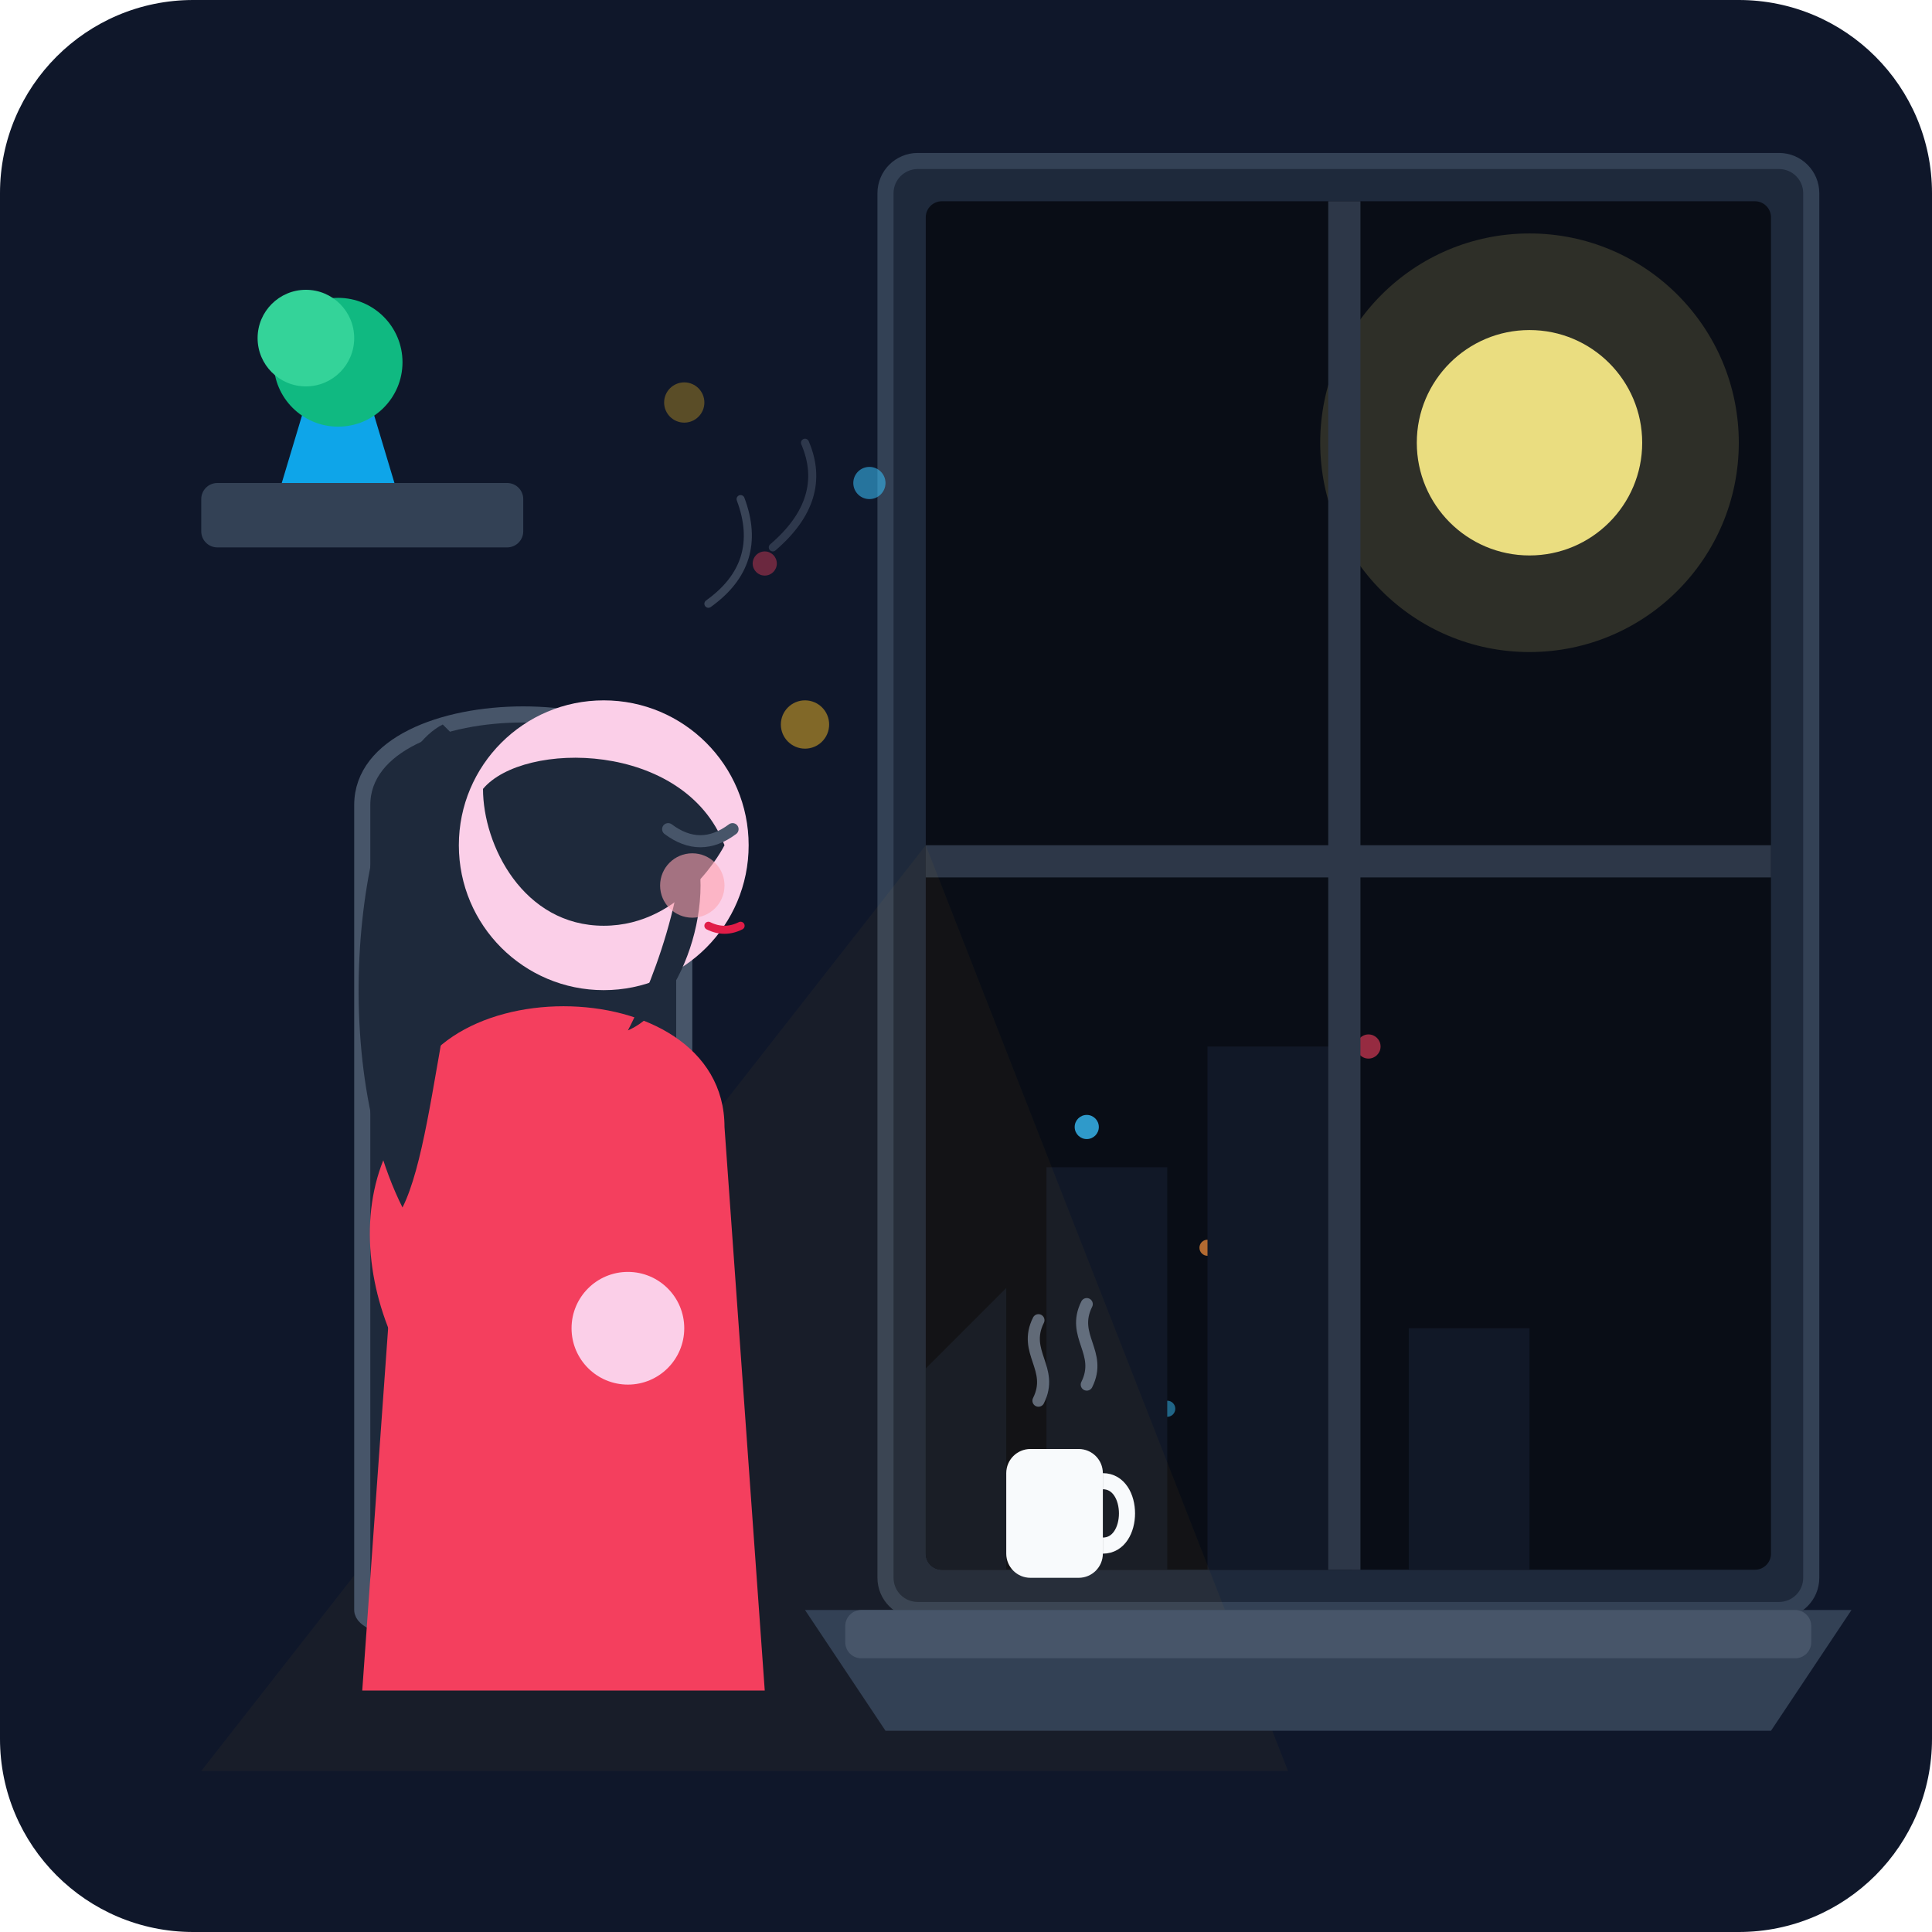
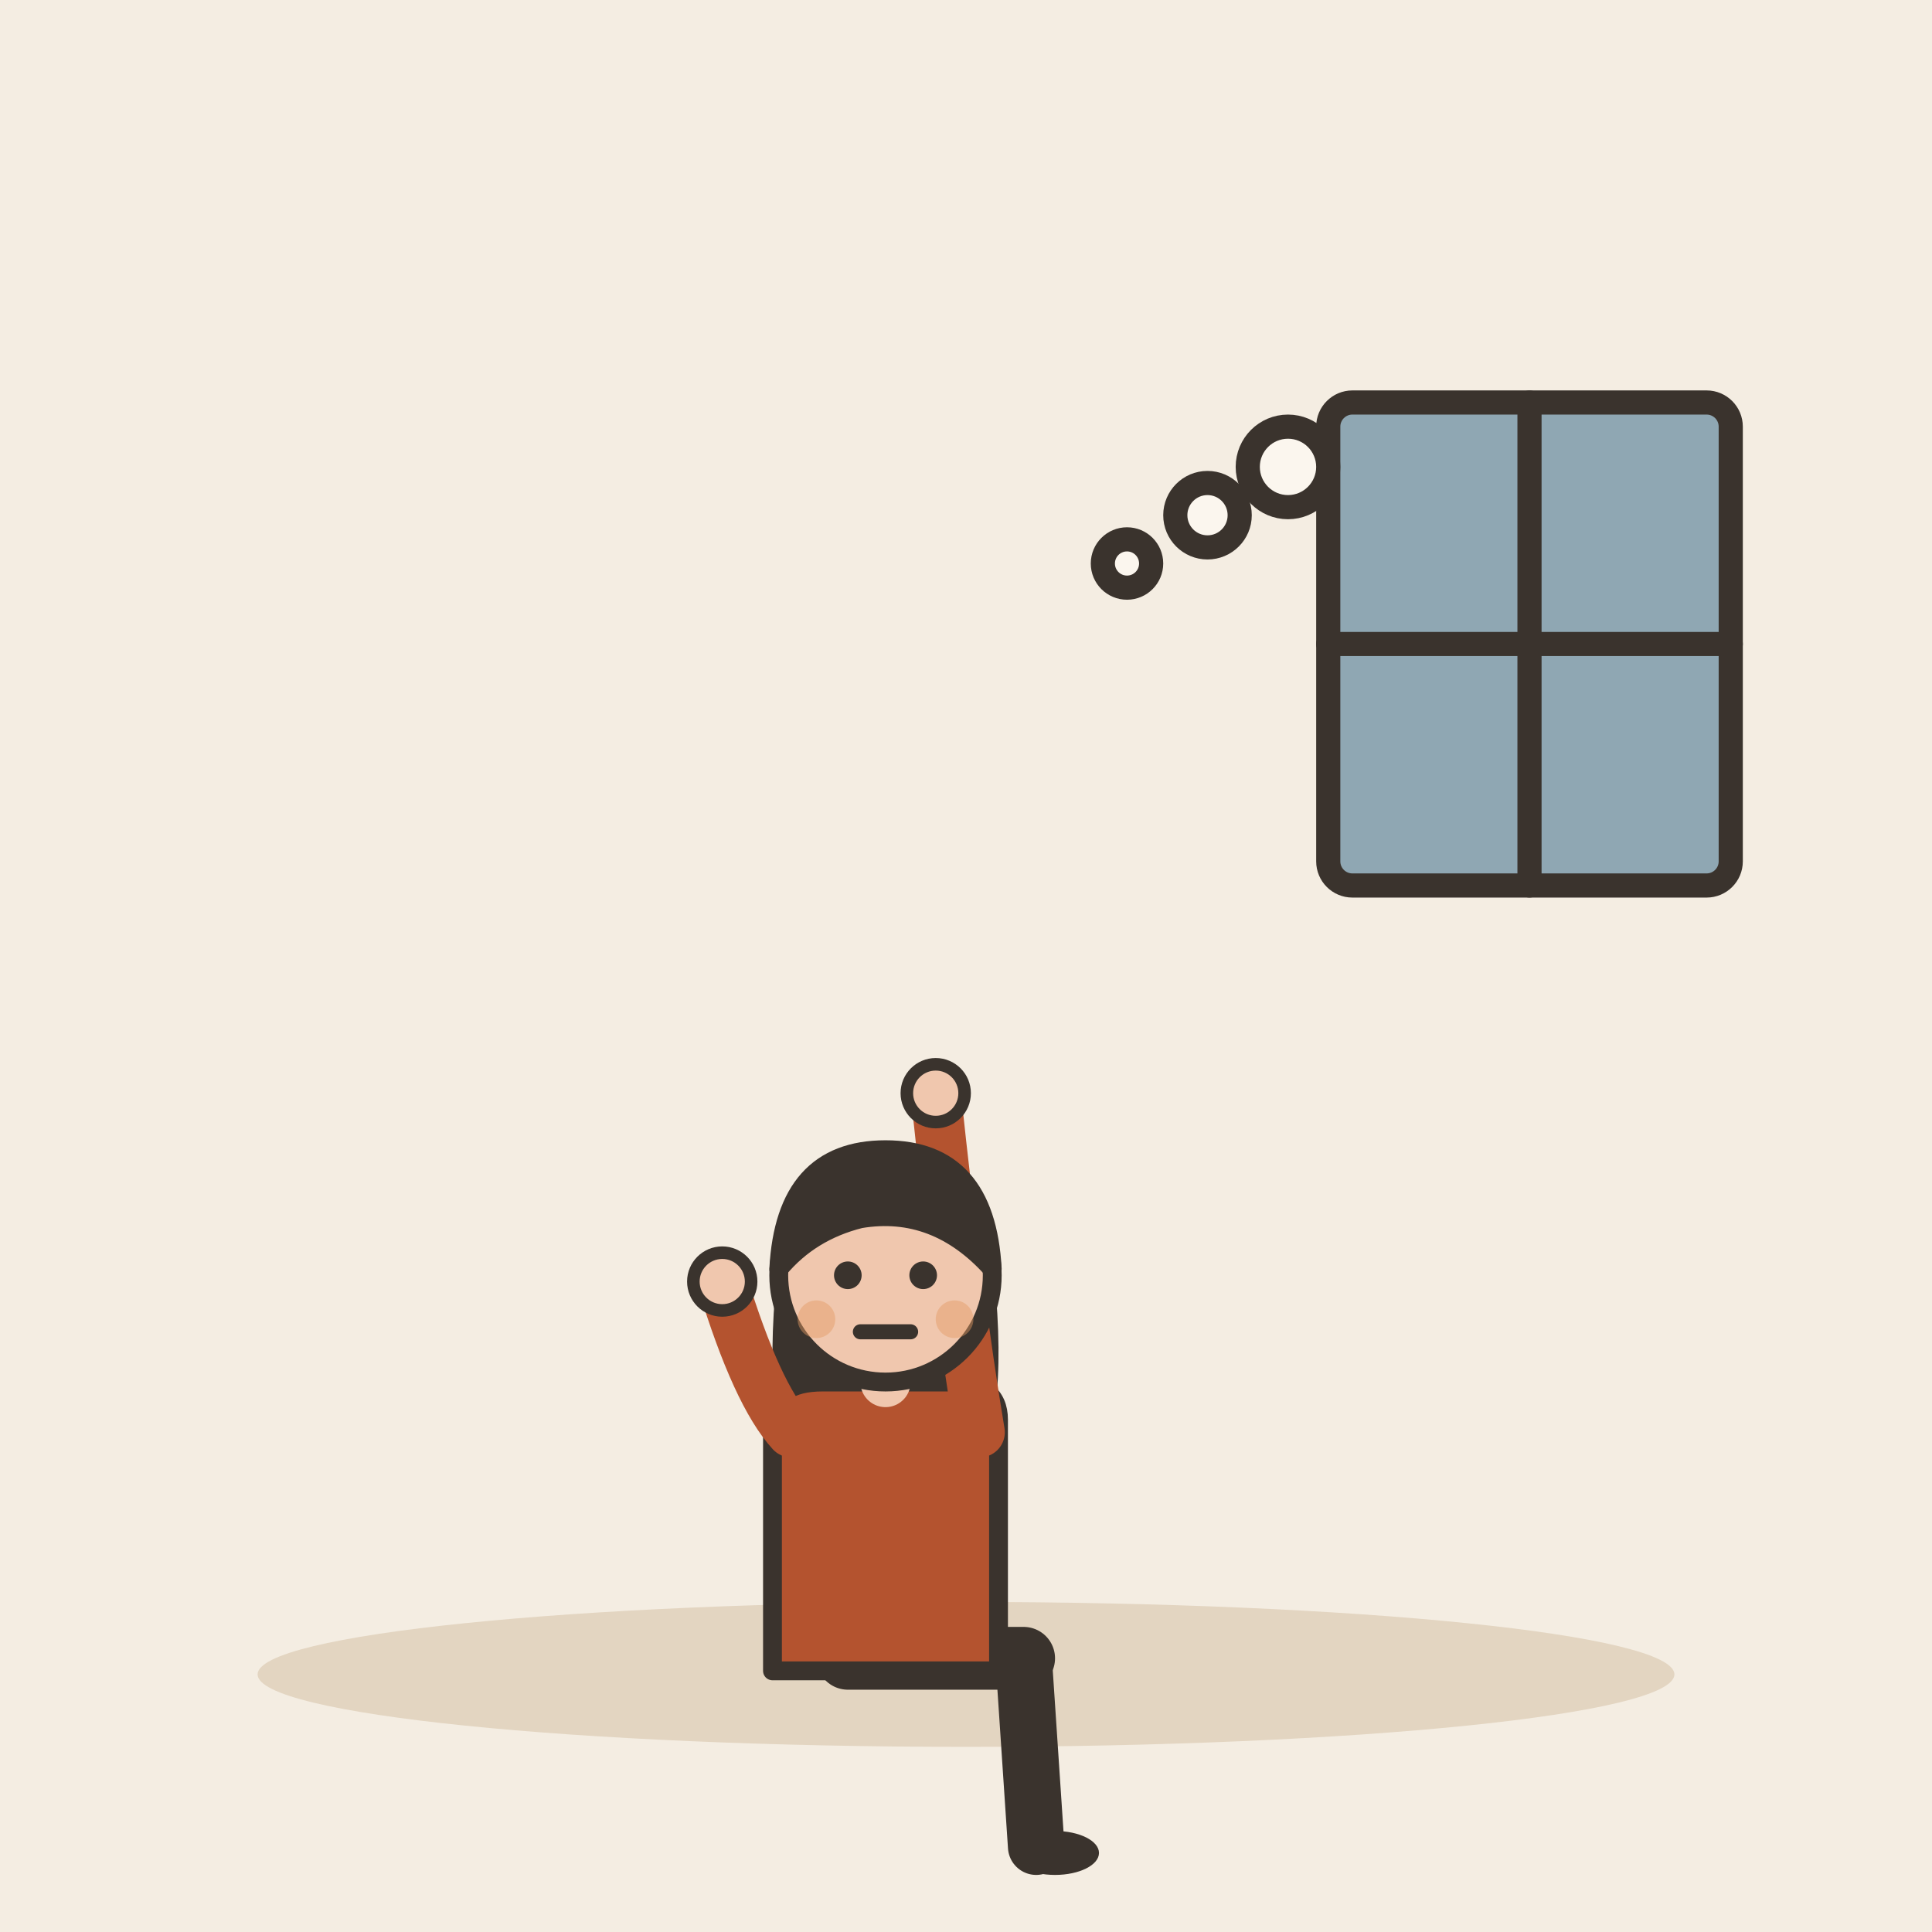
- <svg xmlns="http://www.w3.org/2000/svg" viewBox="0 0 240 240">
-   <rect width="240" height="240" rx="24" fill="#0f172a" />
-   <g id="window-scene">
-     <rect x="110" y="20" width="115" height="180" rx="4" fill="#1e293b" stroke="#334155" stroke-width="2" />
-     <clipPath id="window-clip">
-       <rect x="115" y="25" width="105" height="170" rx="2" />
-     </clipPath>
-     <g clip-path="url(#window-clip)">
-       <rect x="115" y="25" width="105" height="170" fill="#090d16" />
-       <circle cx="190" cy="55" r="14" fill="#fef08a" opacity="0.9" />
-       <circle cx="190" cy="55" r="26" fill="#fef08a" opacity="0.15" />
-       <circle cx="135" cy="140" r="1.5" fill="#38bdf8" opacity="0.8" />
-       <circle cx="150" cy="155" r="1" fill="#fb923c" opacity="0.7" />
-       <circle cx="170" cy="130" r="1.5" fill="#f43f5e" opacity="0.6" />
-       <circle cx="145" cy="175" r="1" fill="#38bdf8" opacity="0.5" />
-       <path d="M115 195 L115 170 L125 160 L125 195 Z" fill="#111827" />
-       <path d="M130 195 L130 145 L145 145 L145 195 Z" fill="#111827" />
-       <path d="M150 195 L150 130 L168 130 L168 195 Z" fill="#111827" />
-       <path d="M175 195 L175 165 L190 165 L190 195 Z" fill="#111827" />
-       <rect x="165" y="25" width="4" height="170" fill="#2d3748" />
-       <rect x="115" y="105" width="105" height="4" fill="#2d3748" />
+ <svg xmlns="http://www.w3.org/2000/svg" viewBox="0 0 240 240" data-style="editorial">
+   <rect width="240" height="240" fill="#F4EDE2" />
+   <ellipse cx="120" cy="208" rx="88" ry="9" fill="#E3D5C1" />
+   <g transform="translate(110 206) scale(0.78 0.78)">
+     <path d="M-6 0L22 0" stroke="#3A332D" stroke-width="10" stroke-linecap="round" fill="none" />
+     <path d="M22 0L24 30" stroke="#3A332D" stroke-width="9" stroke-linecap="round" fill="none" />
+     <ellipse cx="27" cy="31" rx="7" ry="3.5" fill="#3A332D" />
+     <g transform="translate(0 40)">
+       <path d="M-17 -104Q-20 -78 -14 -70L-6 -78L6 -78L14 -70Q20 -78 17 -104Z" fill="#3A332D" />
    </g>
-     <path d="M115 105 L25 220 L160 220 Z" fill="#fbbf24" opacity="0.04" />
+     <path d="M-18 -38Q-18 -44 -10 -44L10 -44Q18 -44 18 -38L18 2L-18 2Z" fill="#B4532F" stroke="#3A332D" stroke-width="3" stroke-linecap="round" stroke-linejoin="round" />
+     <path d="M-15 -36Q-20.5 -42 -26 -60" fill="none" stroke="#B4532F" stroke-width="8" stroke-linecap="round" stroke-linejoin="round" />
+     <circle cx="-26" cy="-60" r="4.6" fill="#F0C7AE" stroke="#3A332D" stroke-linecap="round" stroke-linejoin="round" stroke-width="2" />
+     <path d="M15 -36Q11.5 -57 8 -90" fill="none" stroke="#B4532F" stroke-width="8" stroke-linecap="round" stroke-linejoin="round" />
+     <circle cx="8" cy="-90" r="4.6" fill="#F0C7AE" stroke="#3A332D" stroke-linecap="round" stroke-linejoin="round" stroke-width="2" />
+     <path d="M0 -44L0 -48" stroke="#F0C7AE" stroke-width="8" stroke-linecap="round" fill="none" />
+     <g transform="translate(0 40)">
+       <circle cx="0" cy="-101" r="17" fill="#F0C7AE" stroke="#3A332D" stroke-width="3" stroke-linecap="round" stroke-linejoin="round" />
+       <path d="M-17 -102Q-16 -121 0 -121Q16 -121 17 -102Q8 -112 -4 -110Q-12 -108 -17 -102Z" fill="#3A332D" stroke="#3A332D" stroke-width="3" stroke-linecap="round" stroke-linejoin="round" />
+       <circle cx="-6" cy="-101" r="2.2" fill="#3A332D" />
+       <circle cx="6" cy="-101" r="2.2" fill="#3A332D" />
+       <path d="M-4 -92L4 -92" fill="none" stroke="#3A332D" stroke-width="2.4" stroke-linecap="round" stroke-linejoin="round" />
+       <circle cx="-11" cy="-94" r="3" fill="#E39A62" opacity="0.45" />
+       <circle cx="11" cy="-94" r="3" fill="#E39A62" opacity="0.45" />
+     </g>
  </g>
-   <g id="interior-props">
-     <rect x="25" y="60" width="40" height="8" rx="2" fill="#334155" />
-     <path d="M35 60 L38 50 L46 50 L49 60 Z" fill="#0ea5e9" />
-     <circle cx="42" cy="45" r="8" fill="#10b981" />
-     <circle cx="38" cy="42" r="6" fill="#34d399" />
-     <path d="M100 200 L230 200 L220 215 L110 215 Z" fill="#334155" />
-     <rect x="105" y="200" width="120" height="6" rx="2" fill="#475569" />
-     <rect x="125" y="180" width="12" height="16" rx="3" fill="#f8fafc" />
-     <path d="M137 184 C141 184, 141 192, 137 192" stroke="#f8fafc" stroke-width="2" fill="none" />
-     <path d="M129 174 C131 170, 127 168, 129 164" stroke="#94a3b8" stroke-width="1.5" stroke-linecap="round" fill="none" opacity="0.6" />
-     <path d="M135 172 C137 168, 133 166, 135 162" stroke="#94a3b8" stroke-width="1.5" stroke-linecap="round" fill="none" opacity="0.6" />
-   </g>
-   <g id="female-character">
-     <path d="M45 100 C45 85, 85 85, 85 100 L85 200 C85 205, 45 205, 45 200 Z" fill="#1e293b" stroke="#475569" stroke-width="2" />
-     <path d="M50 140 C50 120, 90 120, 90 140 L95 210 L45 210 Z" fill="#f43f5e" />
-     <path d="M55 135 C40 145, 45 170, 60 180 L75 185 L70 170 Z" fill="#f43f5e" />
-     <circle cx="78" cy="165" r="7" fill="#fbcfe8" />
-     <path d="M55 90 C45 95, 40 130, 50 150 C55 140, 55 110, 65 100 Z" fill="#1e293b" />
-     <circle cx="75" cy="105" r="18" fill="#fbcfe8" />
-     <path d="M60 98 C65 92, 85 92, 90 105 C90 105, 85 115, 75 115 C65 115, 60 105, 60 98 Z" fill="#1e293b" />
-     <path d="M85 102 C90 110, 85 125, 78 128 C78 128, 85 115, 85 102 Z" fill="#1e293b" />
-     <path d="M83 103 Q87 106 91 103" stroke="#475569" stroke-width="1.5" stroke-linecap="round" fill="none" />
-     <circle cx="86" cy="110" r="4" fill="#fda4af" opacity="0.6" />
-     <path d="M88 115 Q90 116 92 115" stroke="#e11d48" stroke-width="1" stroke-linecap="round" fill="none" />
-   </g>
-   <g id="thoughtful-atmosphere" opacity="0.8">
-     <circle cx="100" cy="90" r="3" fill="#fbbf24" opacity="0.6" />
-     <circle cx="95" cy="70" r="1.5" fill="#f43f5e" opacity="0.5" />
-     <circle cx="108" cy="60" r="2" fill="#38bdf8" opacity="0.7" />
-     <circle cx="85" cy="50" r="2.5" fill="#fbbf24" opacity="0.4" />
-     <path d="M88 75 Q95 70, 92 62" stroke="#94a3b8" stroke-width="1" stroke-linecap="round" fill="none" opacity="0.4" />
-     <path d="M96 68 Q103 62, 100 55" stroke="#94a3b8" stroke-width="1" stroke-linecap="round" fill="none" opacity="0.3" />
-   </g>
+   <rect x="165" y="50" width="50" height="60" rx="3" fill="#8FA7B3" stroke="#3A332D" stroke-width="3" stroke-linecap="round" stroke-linejoin="round" />
+   <path d="M190 50L190 110" stroke="#3A332D" stroke-width="3" stroke-linecap="round" fill="none" />
+   <path d="M165 80L215 80" stroke="#3A332D" stroke-width="3" stroke-linecap="round" fill="none" />
+   <circle cx="140" cy="70" r="3" fill="#FBF6EE" stroke="#3A332D" stroke-width="3" stroke-linecap="round" stroke-linejoin="round" />
+   <circle cx="150" cy="64" r="4" fill="#FBF6EE" stroke="#3A332D" stroke-width="3" stroke-linecap="round" stroke-linejoin="round" />
+   <circle cx="160" cy="58" r="5" fill="#FBF6EE" stroke="#3A332D" stroke-width="3" stroke-linecap="round" stroke-linejoin="round" />
</svg>
